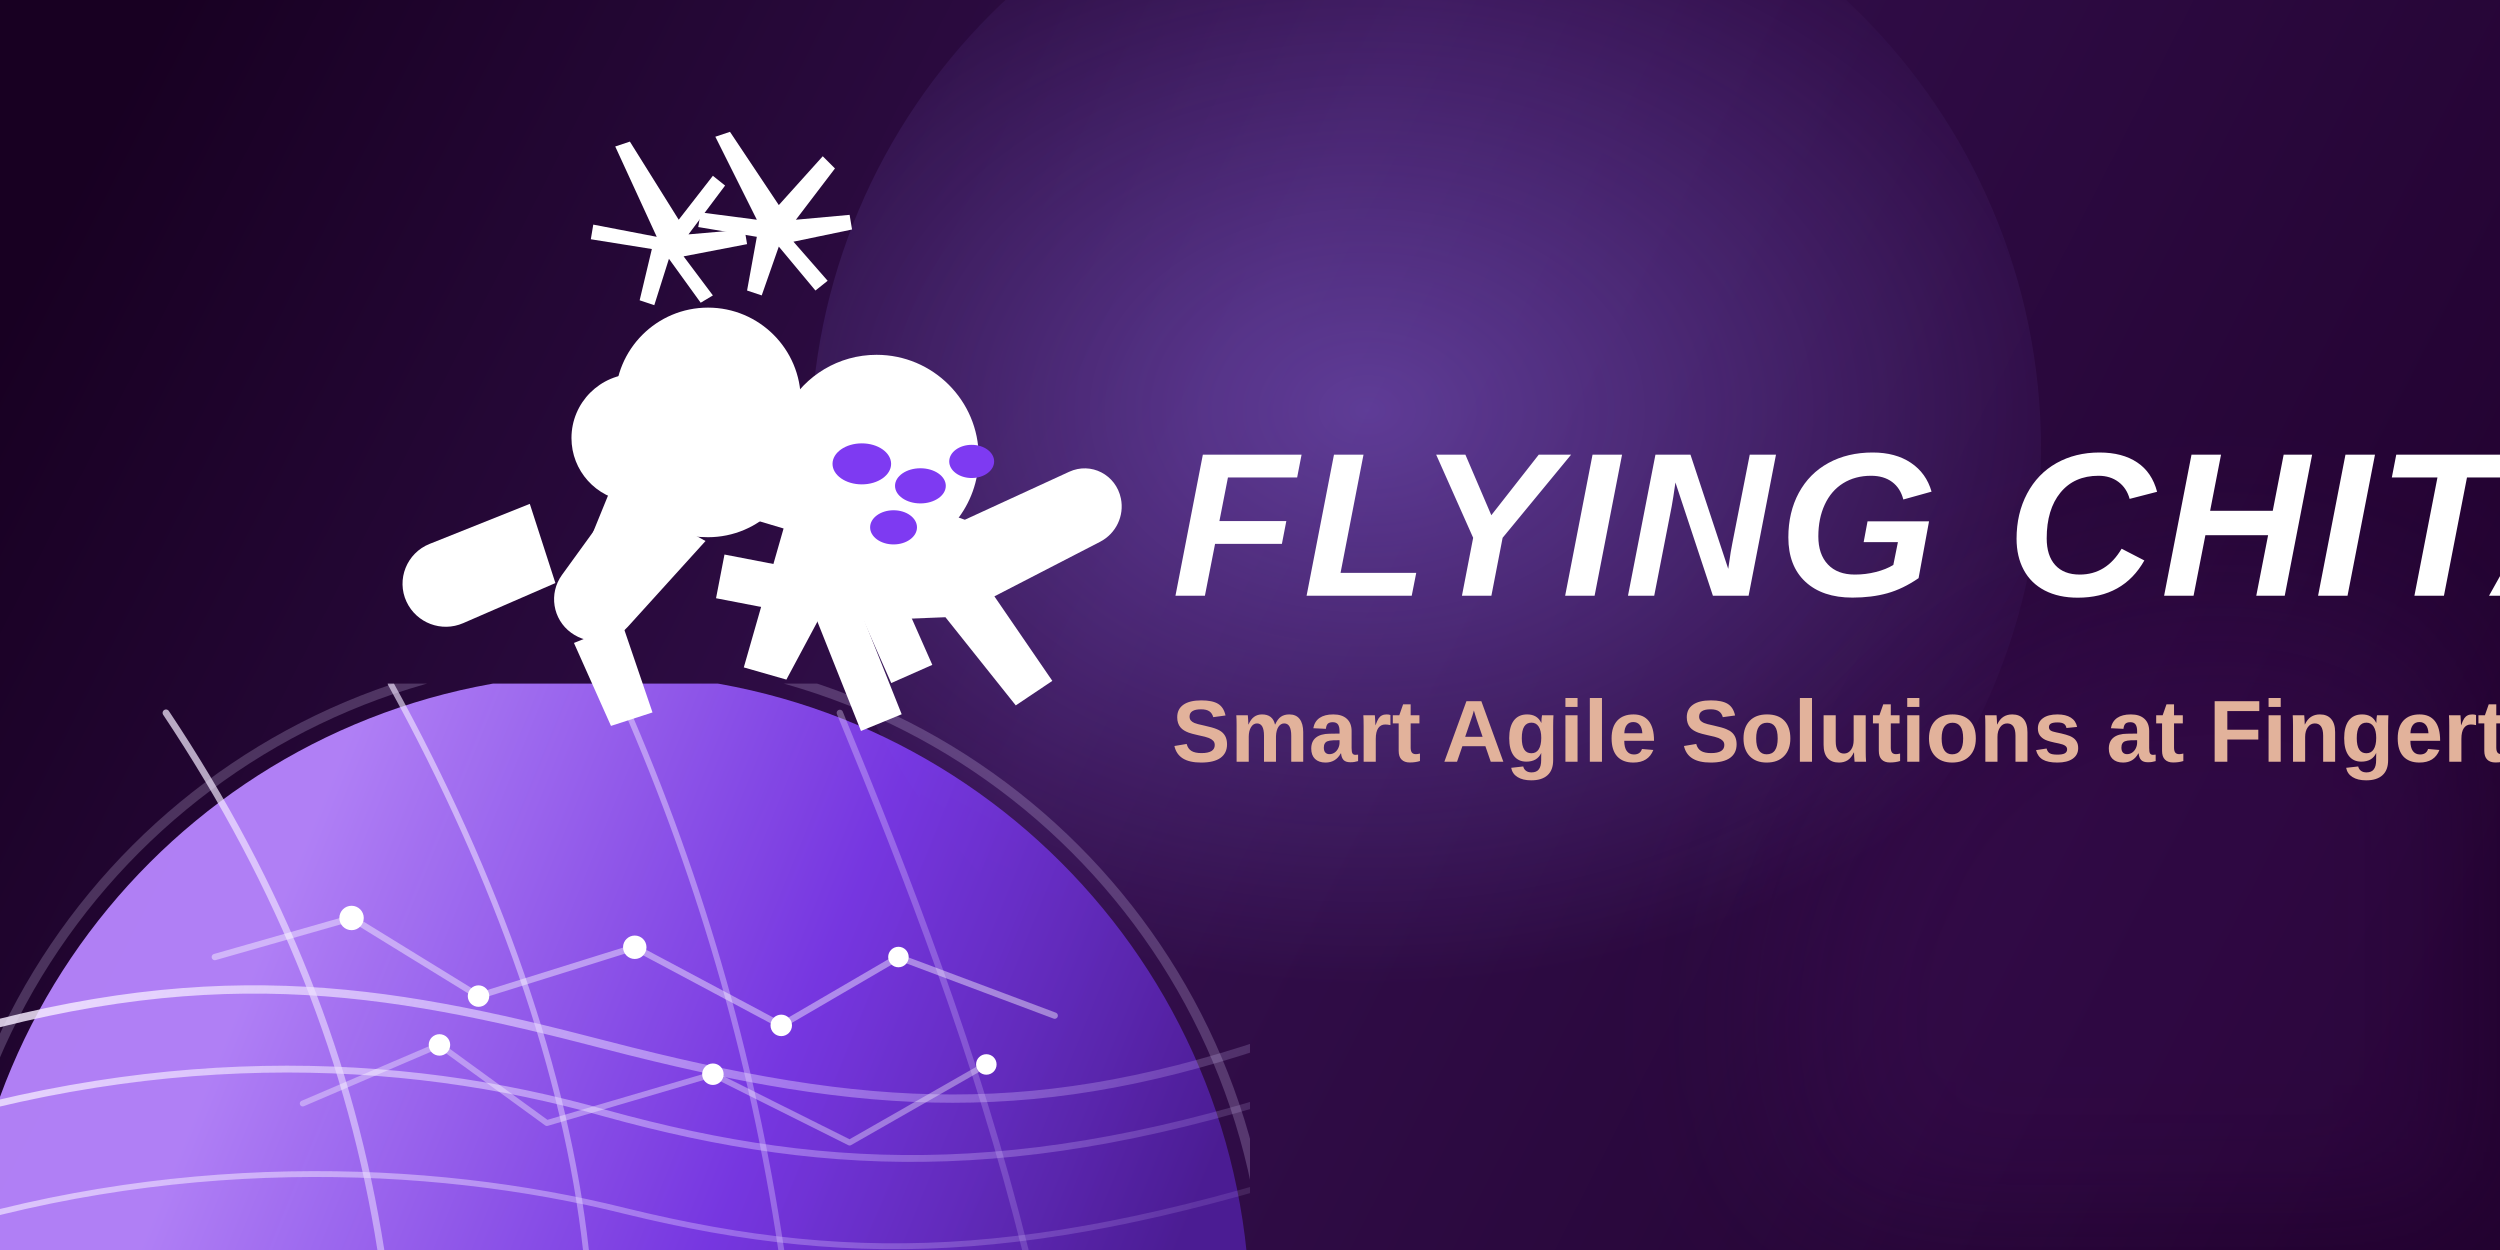
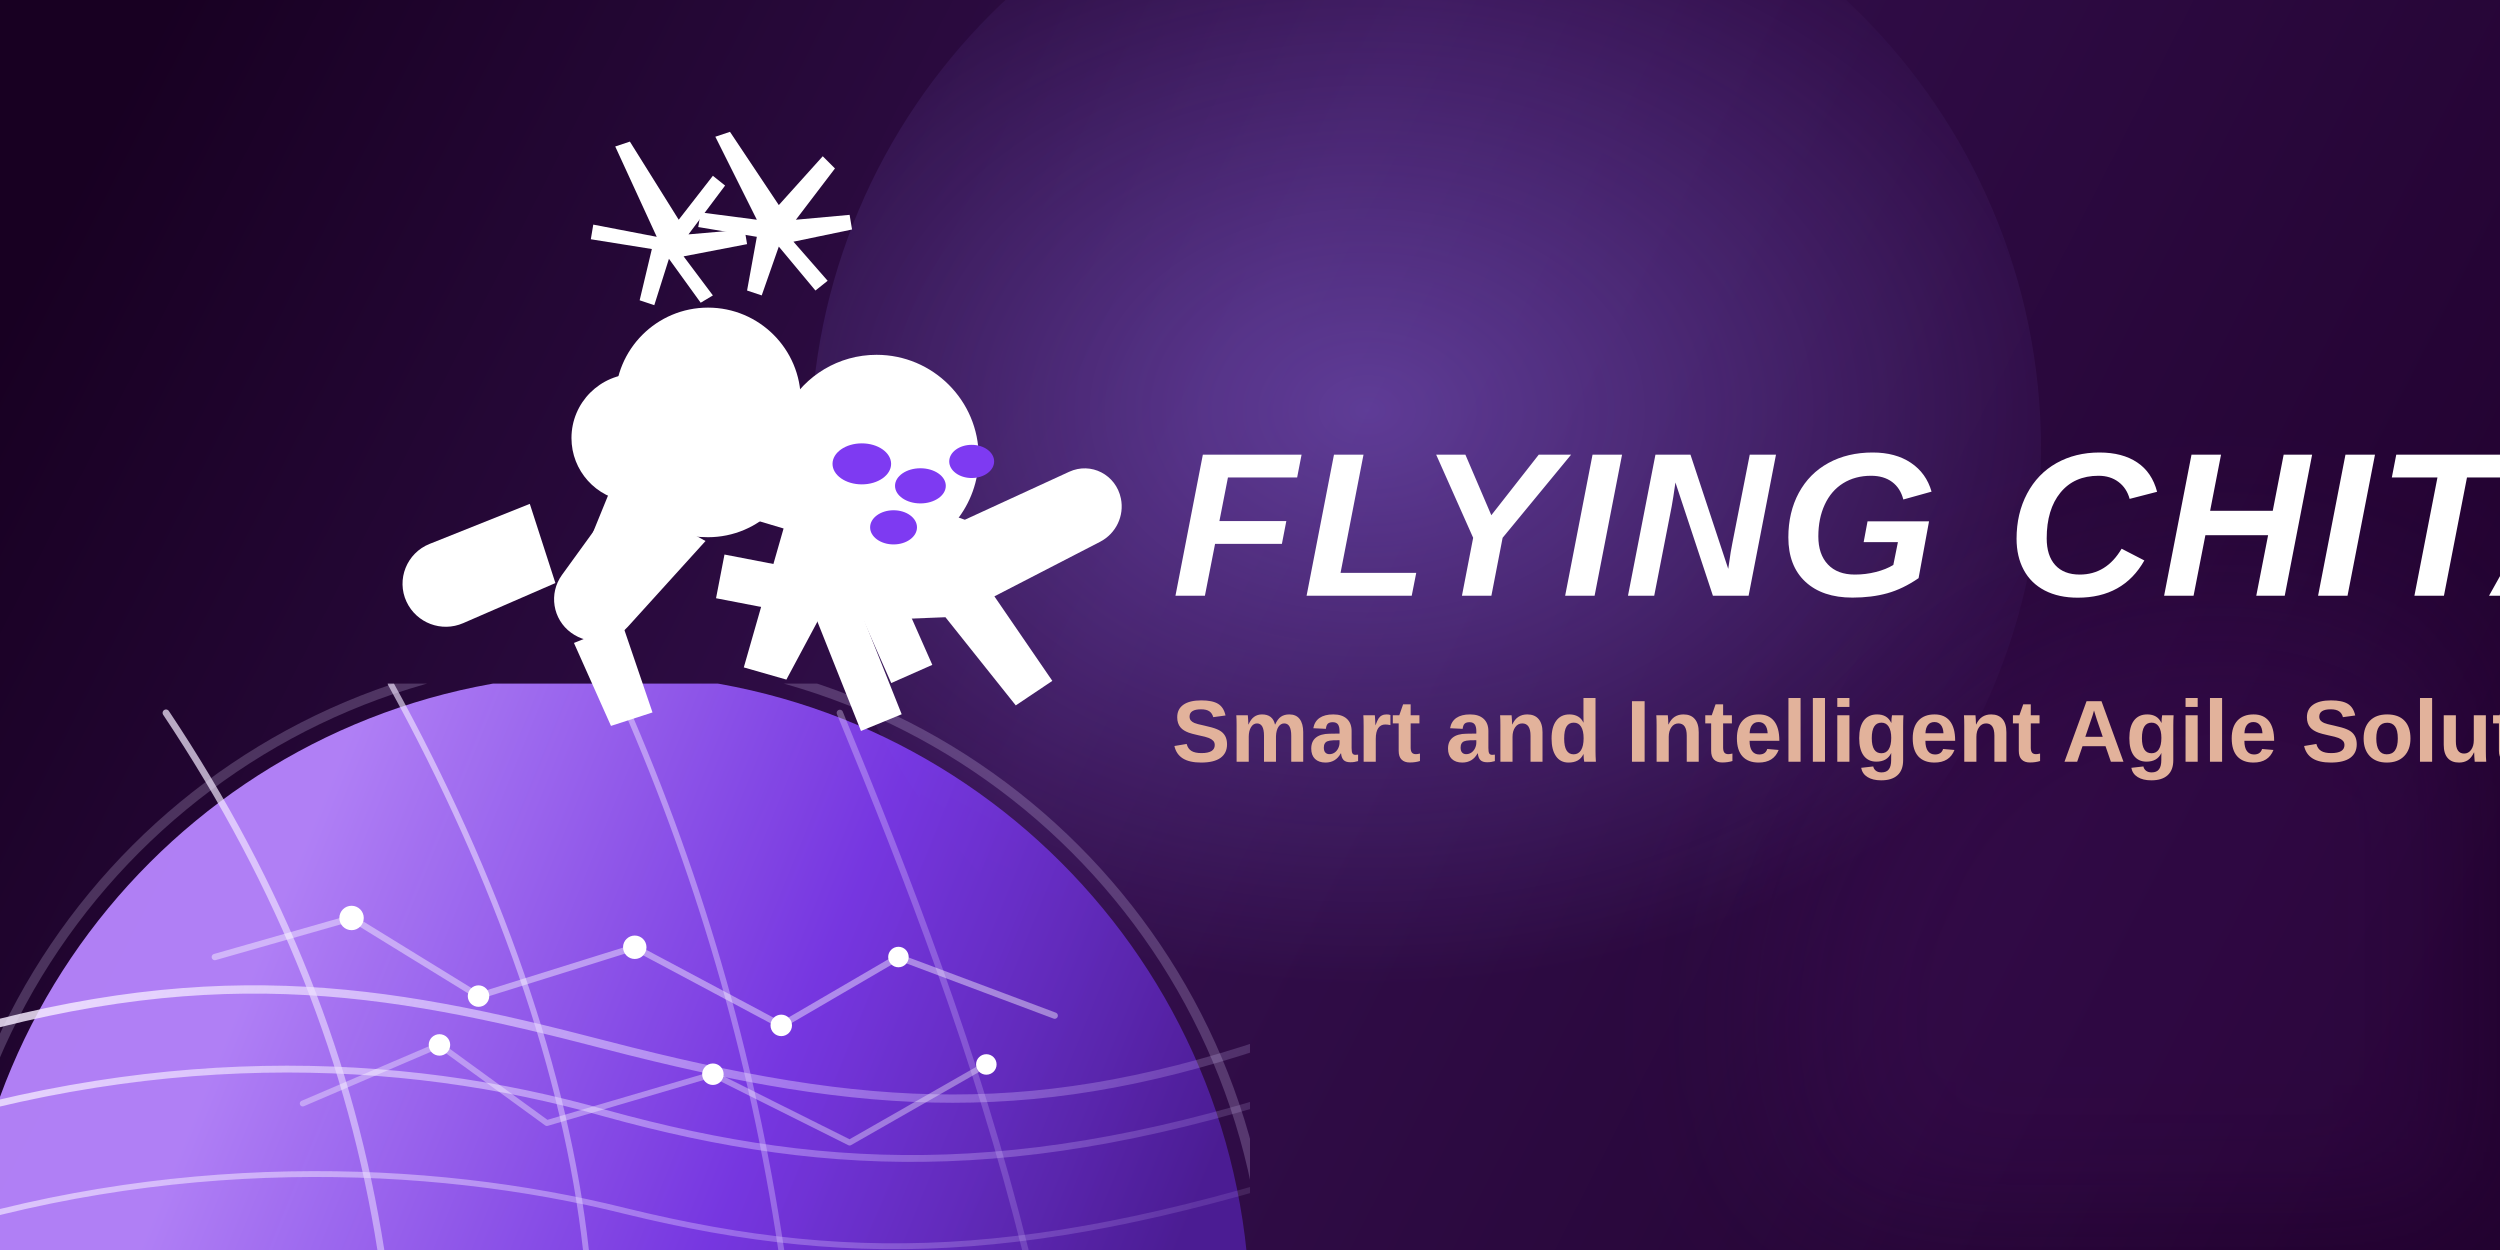
<svg xmlns="http://www.w3.org/2000/svg" width="512" height="256" viewBox="0 0 512 256" fill="none">
  <defs>
    <linearGradient id="bg" x1="28" y1="12" x2="482" y2="244" gradientUnits="userSpaceOnUse">
      <stop stop-color="#180022" />
      <stop offset="0.45" stop-color="#34104E" />
      <stop offset="1" stop-color="#21012E" />
    </linearGradient>
    <radialGradient id="glow" cx="0" cy="0" r="1" gradientUnits="userSpaceOnUse" gradientTransform="translate(280 84) rotate(90) scale(118 162)">
      <stop stop-color="#9C7BFF" stop-opacity="0.42" />
      <stop offset="1" stop-color="#9C7BFF" stop-opacity="0" />
    </radialGradient>
    <linearGradient id="globeFill" x1="56" y1="188" x2="238" y2="262" gradientUnits="userSpaceOnUse">
      <stop stop-color="#B786FF" stop-opacity="0.95" />
      <stop offset="0.55" stop-color="#7C3AED" stop-opacity="0.92" />
      <stop offset="1" stop-color="#4C1D95" stop-opacity="0.98" />
    </linearGradient>
    <linearGradient id="gridStroke" x1="36" y1="154" x2="256" y2="256" gradientUnits="userSpaceOnUse">
      <stop stop-color="#F5EBFF" stop-opacity="0.9" />
      <stop offset="1" stop-color="#D7C3FF" stop-opacity="0.15" />
    </linearGradient>
    <filter id="softBlur" x="0" y="0" width="512" height="256" filterUnits="userSpaceOnUse" color-interpolation-filters="sRGB">
      <feGaussianBlur stdDeviation="18" />
    </filter>
    <clipPath id="globeClip">
      <rect x="0" y="140" width="256" height="116" rx="0" />
    </clipPath>
  </defs>
  <rect width="512" height="256" rx="0" fill="url(#bg)" />
  <circle cx="292" cy="92" r="126" fill="url(#glow)" />
  <circle cx="454" cy="210" r="88" fill="#5B1A7F" opacity="0.18" filter="url(#softBlur)" />
  <g clip-path="url(#globeClip)">
    <circle cx="124" cy="270" r="132" fill="url(#globeFill)" />
    <circle cx="124" cy="270" r="136" stroke="#E6D7FF" stroke-opacity="0.22" stroke-width="2" />
    <path d="M-16 214C42 196 78 202 124 214C178 228 213 230 264 212" stroke="url(#gridStroke)" stroke-width="1.7" stroke-linecap="round" opacity="0.92" />
    <path d="M-28 234C30 214 82 216 124 228C171 241 213 242 276 220" stroke="url(#gridStroke)" stroke-width="1.4" stroke-linecap="round" opacity="0.85" />
    <path d="M-20 254C34 236 88 238 128 248C177 260 216 258 284 235" stroke="url(#gridStroke)" stroke-width="1.2" stroke-linecap="round" opacity="0.75" />
    <path d="M34 146C58 182 72 218 78 256" stroke="url(#gridStroke)" stroke-width="1.4" stroke-linecap="round" opacity="0.8" />
    <path d="M80 140C102 180 116 220 120 256" stroke="url(#gridStroke)" stroke-width="1.2" stroke-linecap="round" opacity="0.82" />
    <path d="M126 140C143 178 154 216 160 256" stroke="url(#gridStroke)" stroke-width="1.2" stroke-linecap="round" opacity="0.78" />
    <path d="M172 146C186 180 200 216 210 256" stroke="url(#gridStroke)" stroke-width="1.3" stroke-linecap="round" opacity="0.68" />
    <path d="M44 196L72 188L98 204L130 194L160 210L184 196L216 208" stroke="#FFFFFF" stroke-opacity="0.42" stroke-width="1.3" stroke-linecap="round" stroke-linejoin="round" />
    <path d="M62 226L90 214L112 230L146 220L174 234L202 218" stroke="#FFFFFF" stroke-opacity="0.36" stroke-width="1.2" stroke-linecap="round" stroke-linejoin="round" />
    <g fill="#FFFFFF">
      <circle cx="72" cy="188" r="2.5" />
      <circle cx="98" cy="204" r="2.2" />
      <circle cx="130" cy="194" r="2.4" />
      <circle cx="160" cy="210" r="2.2" />
      <circle cx="184" cy="196" r="2.1" />
      <circle cx="90" cy="214" r="2.2" />
      <circle cx="146" cy="220" r="2.2" />
      <circle cx="202" cy="218" r="2.1" />
    </g>
  </g>
  <g transform="translate(34 18)">
    <path d="M100.5 30.5L92 12L95 11L105 27L112 18L114.5 20L107 30L118.5 29L119 32L106 34.5L112 42.5L109.5 44L103 35L100 44.5L97 43.5L99.5 33L87 31L87.5 28L100.5 30.5Z" fill="#FFFFFF" />
    <path d="M121 27L112.5 10L115.5 9L125.5 24L134.5 14L137 16.5L129 27L140 26L140.5 29L128.5 31.5L135.5 39.5L133 41.5L125.5 32.5L122 42.5L119 41.5L121 30.5L109 28.5L109.5 25.5L121 27Z" fill="#FFFFFF" />
    <path d="M130 64C130 53.507 121.493 45 111 45C100.507 45 92 53.507 92 64C92 67.481 92.939 70.742 94.579 73.542L86.247 93.971C85.749 95.194 86.878 96.457 88.145 96.08L104.607 91.19C106.642 91.732 108.78 92.021 111 92.021C121.493 92.021 130 83.514 130 73.021V64Z" fill="#FFFFFF" />
    <path d="M161.834 88.672C164.716 85.084 166.44 80.535 166.44 75.582C166.44 64.044 157.062 54.666 145.523 54.666C137.703 54.666 130.887 58.956 127.29 65.315L123.782 72.022L112.457 72.502L107.169 64.479C104.734 60.783 100.614 58.56 96.19 58.56C88.926 58.56 83.037 64.448 83.037 71.713C83.037 78.388 88.077 83.987 94.716 84.704L115.444 86.945L126.476 90.234L118.33 118.685L127.053 121.184L138.64 99.533L148.527 121.888L156.937 118.165L147.47 96.755L163.539 89.936C162.95 89.531 162.384 89.109 161.834 88.672Z" fill="#FFFFFF" />
    <path d="M163.601 88.445L184.958 78.624C189.461 76.553 194.55 79.224 195.555 84.072C196.3 87.663 194.546 91.281 191.297 92.959L169.653 104.132L181.518 121.443L174.029 126.466L159.626 108.407L143.009 109.066L150.666 128.279L142.327 131.701L133.072 108.467L112.645 104.518L114.374 95.569L133.25 99.216L149.266 83.375L163.601 88.445Z" fill="#FFFFFF" />
    <path d="M127.909 68.327C127.909 68.327 138.224 70.903 145.014 71.004C152.536 71.116 161.583 68.327 161.583 68.327" stroke="#FFFFFF" stroke-width="5.8" stroke-linecap="round" />
    <path d="M110.493 92.796L94.573 110.367C91.535 113.723 86.627 114.252 82.968 111.586C79.185 108.83 78.344 103.54 81.089 99.749L93.038 83.248L110.493 92.796Z" fill="#FFFFFF" />
    <path d="M93.431 109.711L99.631 127.908L91.127 130.664L83.545 113.675L93.431 109.711Z" fill="#FFFFFF" />
    <path d="M79.746 101.41L60.86 109.621C56.435 111.546 51.302 109.609 49.256 105.238C47.123 100.682 49.308 95.257 53.98 93.391L74.504 85.193L79.746 101.41Z" fill="#FFFFFF" />
    <ellipse cx="142.5" cy="77" rx="6" ry="4.2" fill="#7E3AF2" />
    <ellipse cx="154.5" cy="81.5" rx="5.2" ry="3.6" fill="#7E3AF2" />
    <ellipse cx="165" cy="76.5" rx="4.6" ry="3.4" fill="#7E3AF2" />
    <ellipse cx="149" cy="90" rx="4.8" ry="3.5" fill="#7E3AF2" />
  </g>
  <g transform="translate(240 84)">
    <text x="0" y="38" fill="#FFFFFF" font-family="Arial, Helvetica, sans-serif" font-size="42" font-style="italic" font-weight="900" letter-spacing="1.2">FLYING CHITAL</text>
-     <text x="0" y="72" fill="#E2B29B" font-family="Arial, Helvetica, sans-serif" font-size="18" font-weight="700">Smart Agile Solutions at Fingertip...</text>
+     <text x="0" y="72" fill="#E2B29B" font-family="Arial, Helvetica, sans-serif" font-size="18" font-weight="700">Smart and Intelligent Agile Solutions at Fingertip...</text>
  </g>
</svg>
